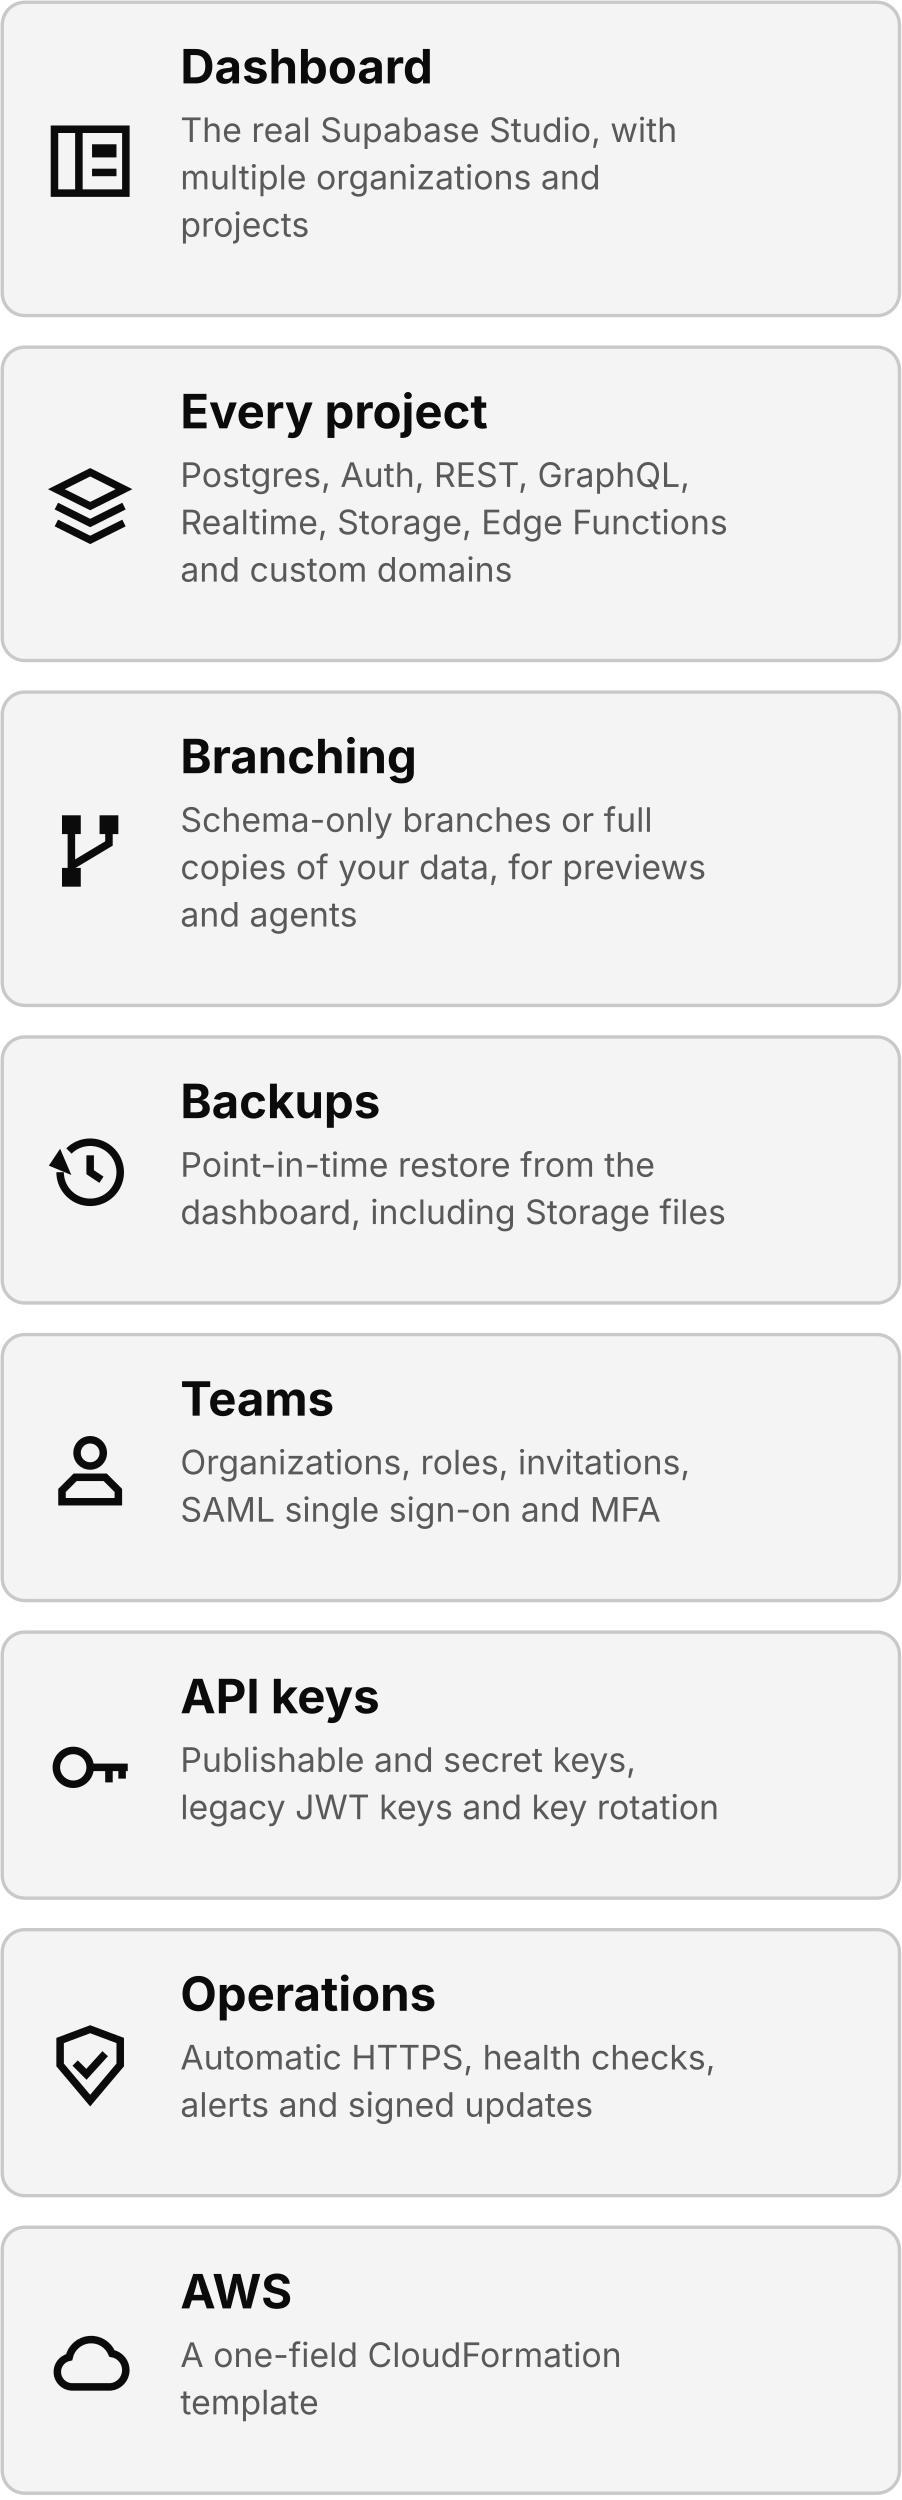
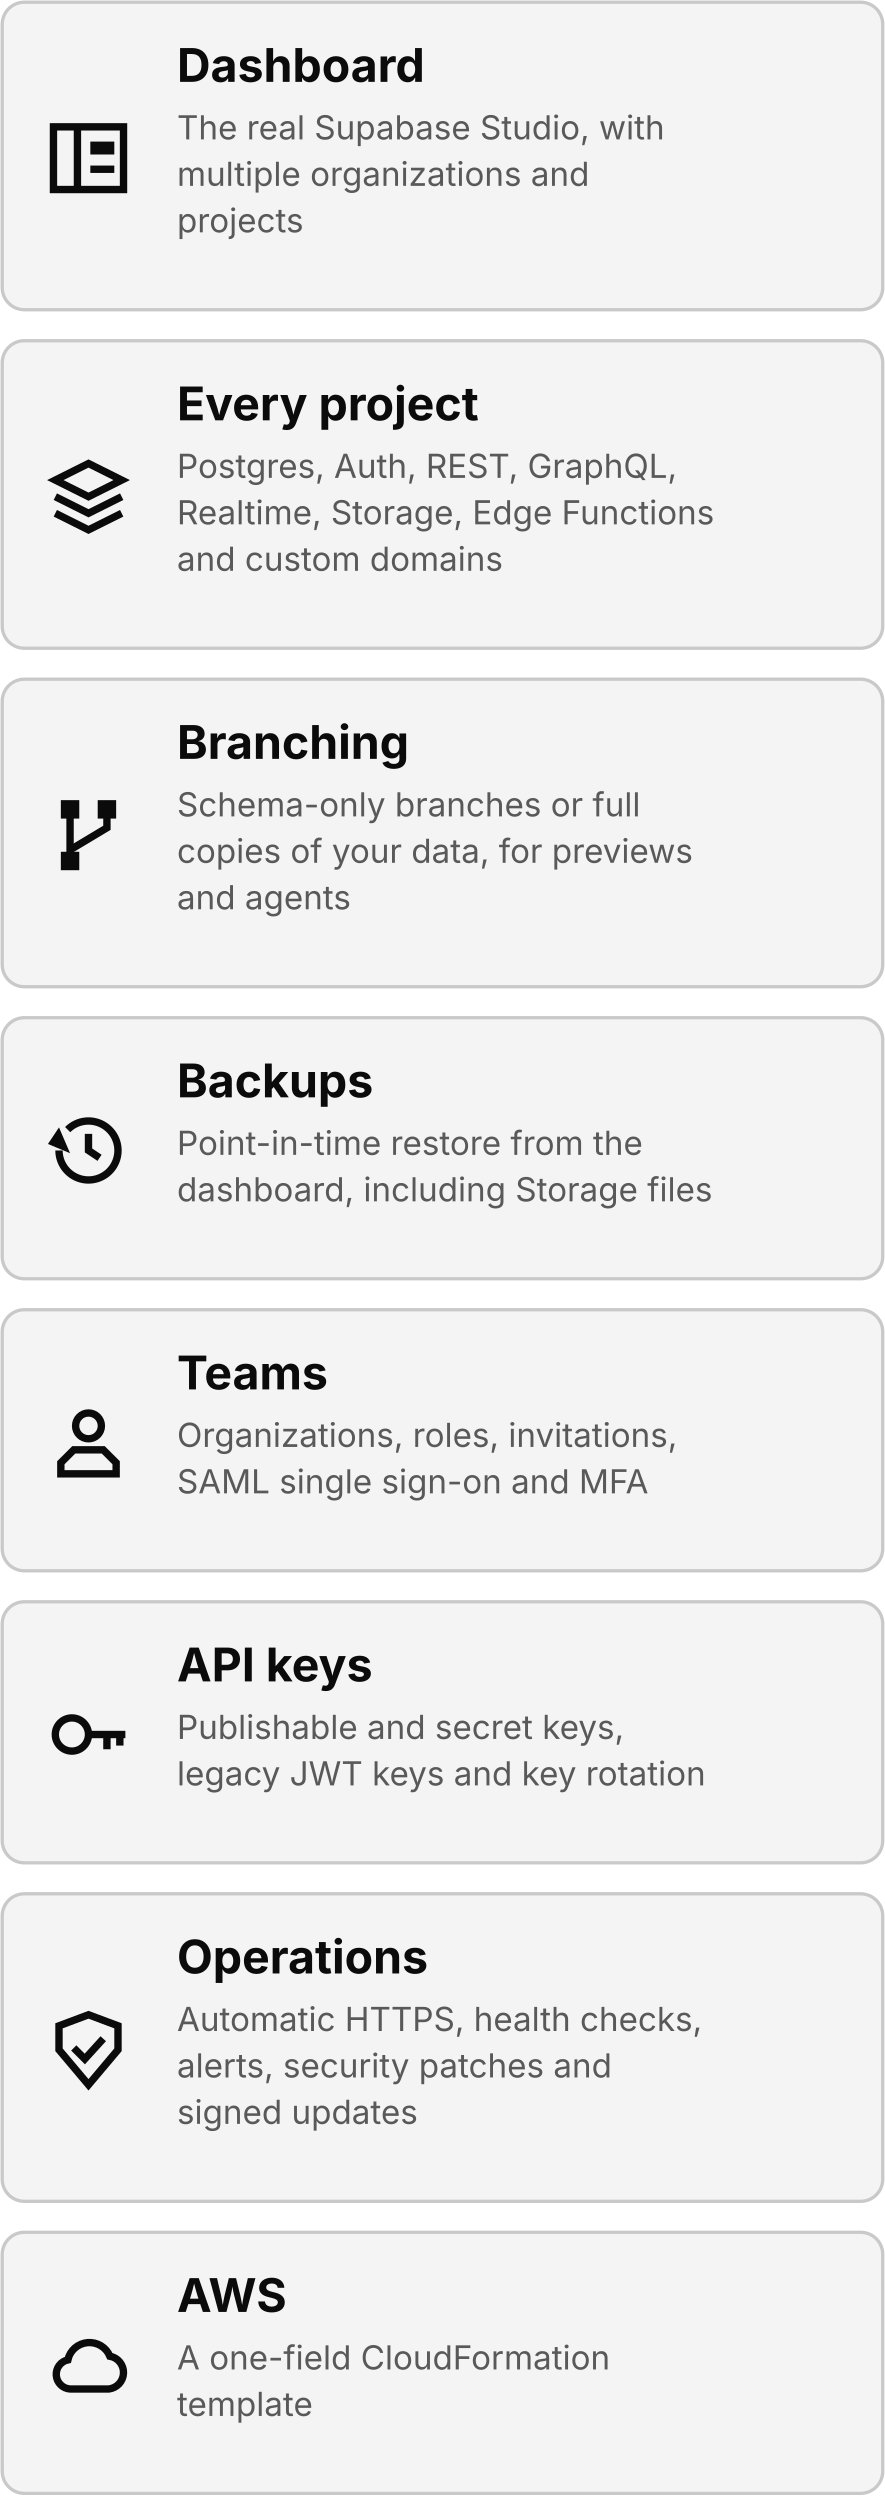
- <svg xmlns="http://www.w3.org/2000/svg" viewBox="0 0 400 1109" width="400" height="1109" role="img" aria-label="What is included (light, narrow)">
+ <svg xmlns="http://www.w3.org/2000/svg" viewBox="0 0 400 1130" width="400" height="1130" role="img" aria-label="What is included (light, narrow)">
  <rect x="1" y="1" width="398" height="139" rx="10" fill="#f4f4f4" stroke="#c9c9c9" stroke-width="1.5" />
  <g transform="translate(20 51.5) scale(0.8333)" fill="none" stroke="#0b0b0b" stroke-width="4" stroke-linejoin="miter" stroke-linecap="butt">
    <rect x="5" y="7" width="38" height="34" />
    <path d="M18 7V41" />
    <path stroke="none" fill="#0b0b0b" d="M25 15h13v7H25z" />
    <path d="M25 30h13" />
  </g>
  <text x="80" y="37" font-family="-apple-system, BlinkMacSystemFont, 'Segoe UI', Inter, Helvetica, Arial, sans-serif" font-size="21" font-weight="700" fill="#0b0b0b" text-anchor="start">Dashboard</text>
  <text x="80" y="63" font-family="-apple-system, BlinkMacSystemFont, 'Segoe UI', Inter, Helvetica, Arial, sans-serif" font-size="15" font-weight="400" fill="#595959" text-anchor="start">The real Supabase Studio, with</text>
  <text x="80" y="84" font-family="-apple-system, BlinkMacSystemFont, 'Segoe UI', Inter, Helvetica, Arial, sans-serif" font-size="15" font-weight="400" fill="#595959" text-anchor="start">multiple organizations and</text>
  <text x="80" y="105" font-family="-apple-system, BlinkMacSystemFont, 'Segoe UI', Inter, Helvetica, Arial, sans-serif" font-size="15" font-weight="400" fill="#595959" text-anchor="start">projects</text>
  <rect x="1" y="154" width="398" height="139" rx="10" fill="#f4f4f4" stroke="#c9c9c9" stroke-width="1.5" />
  <g transform="translate(20 204.5) scale(0.8333)" fill="none" stroke="#0b0b0b" stroke-width="4" stroke-linejoin="miter" stroke-linecap="butt">
    <path d="M24 6L42 15L24 24L6 15Z" />
    <path d="M6 24L24 33L42 24" />
    <path d="M6 33L24 42L42 33" />
  </g>
  <text x="80" y="190" font-family="-apple-system, BlinkMacSystemFont, 'Segoe UI', Inter, Helvetica, Arial, sans-serif" font-size="21" font-weight="700" fill="#0b0b0b" text-anchor="start">Every project</text>
  <text x="80" y="216" font-family="-apple-system, BlinkMacSystemFont, 'Segoe UI', Inter, Helvetica, Arial, sans-serif" font-size="15" font-weight="400" fill="#595959" text-anchor="start">Postgres, Auth, REST, GraphQL,</text>
  <text x="80" y="237" font-family="-apple-system, BlinkMacSystemFont, 'Segoe UI', Inter, Helvetica, Arial, sans-serif" font-size="15" font-weight="400" fill="#595959" text-anchor="start">Realtime, Storage, Edge Functions</text>
  <text x="80" y="258" font-family="-apple-system, BlinkMacSystemFont, 'Segoe UI', Inter, Helvetica, Arial, sans-serif" font-size="15" font-weight="400" fill="#595959" text-anchor="start">and custom domains</text>
  <rect x="1" y="307" width="398" height="139" rx="10" fill="#f4f4f4" stroke="#c9c9c9" stroke-width="1.5" />
  <g transform="translate(20 357.5) scale(0.8333)" fill="none" stroke="#0b0b0b" stroke-width="4" stroke-linejoin="miter" stroke-linecap="butt">
    <path d="M14 10V38" />
    <path d="M34 10V20L14 32" />
    <path stroke="none" fill="#0b0b0b" d="M9 5h10v10H9zM29 5h10v10H29zM9 33h10v10H9z" />
  </g>
  <text x="80" y="343" font-family="-apple-system, BlinkMacSystemFont, 'Segoe UI', Inter, Helvetica, Arial, sans-serif" font-size="21" font-weight="700" fill="#0b0b0b" text-anchor="start">Branching</text>
  <text x="80" y="369" font-family="-apple-system, BlinkMacSystemFont, 'Segoe UI', Inter, Helvetica, Arial, sans-serif" font-size="15" font-weight="400" fill="#595959" text-anchor="start">Schema-only branches or full</text>
  <text x="80" y="390" font-family="-apple-system, BlinkMacSystemFont, 'Segoe UI', Inter, Helvetica, Arial, sans-serif" font-size="15" font-weight="400" fill="#595959" text-anchor="start">copies of your data, for previews</text>
  <text x="80" y="411" font-family="-apple-system, BlinkMacSystemFont, 'Segoe UI', Inter, Helvetica, Arial, sans-serif" font-size="15" font-weight="400" fill="#595959" text-anchor="start">and agents</text>
  <rect x="1" y="460" width="398" height="118" rx="10" fill="#f4f4f4" stroke="#c9c9c9" stroke-width="1.5" />
  <g transform="translate(20 500) scale(0.8333)" fill="none" stroke="#0b0b0b" stroke-width="4" stroke-linejoin="miter" stroke-linecap="butt">
    <path d="M12.7 12.7A16 16 0 1 1 8 24" />
    <path d="M24 15V24L30 28" />
    <path stroke="none" fill="#0b0b0b" d="M2 20.5L14 25.5L8 11.5Z" />
  </g>
  <text x="80" y="496" font-family="-apple-system, BlinkMacSystemFont, 'Segoe UI', Inter, Helvetica, Arial, sans-serif" font-size="21" font-weight="700" fill="#0b0b0b" text-anchor="start">Backups</text>
  <text x="80" y="522" font-family="-apple-system, BlinkMacSystemFont, 'Segoe UI', Inter, Helvetica, Arial, sans-serif" font-size="15" font-weight="400" fill="#595959" text-anchor="start">Point-in-time restore from the</text>
  <text x="80" y="543" font-family="-apple-system, BlinkMacSystemFont, 'Segoe UI', Inter, Helvetica, Arial, sans-serif" font-size="15" font-weight="400" fill="#595959" text-anchor="start">dashboard, including Storage files</text>
  <rect x="1" y="592" width="398" height="118" rx="10" fill="#f4f4f4" stroke="#c9c9c9" stroke-width="1.5" />
  <g transform="translate(20 632) scale(0.8333)" fill="none" stroke="#0b0b0b" stroke-width="4" stroke-linejoin="miter" stroke-linecap="butt">
    <circle cx="24" cy="15" r="7" />
    <path d="M9 41V35L16 28H32L39 35V41Z" />
  </g>
  <text x="80" y="628" font-family="-apple-system, BlinkMacSystemFont, 'Segoe UI', Inter, Helvetica, Arial, sans-serif" font-size="21" font-weight="700" fill="#0b0b0b" text-anchor="start">Teams</text>
  <text x="80" y="654" font-family="-apple-system, BlinkMacSystemFont, 'Segoe UI', Inter, Helvetica, Arial, sans-serif" font-size="15" font-weight="400" fill="#595959" text-anchor="start">Organizations, roles, invitations,</text>
  <text x="80" y="675" font-family="-apple-system, BlinkMacSystemFont, 'Segoe UI', Inter, Helvetica, Arial, sans-serif" font-size="15" font-weight="400" fill="#595959" text-anchor="start">SAML single sign-on and MFA</text>
  <rect x="1" y="724" width="398" height="118" rx="10" fill="#f4f4f4" stroke="#c9c9c9" stroke-width="1.5" />
  <g transform="translate(20 764) scale(0.8333)" fill="none" stroke="#0b0b0b" stroke-width="4" stroke-linejoin="miter" stroke-linecap="butt">
    <circle cx="15" cy="24" r="9" />
    <path d="M24 24H44" />
    <path d="M34 24V32M41 24V30" />
  </g>
  <text x="80" y="760" font-family="-apple-system, BlinkMacSystemFont, 'Segoe UI', Inter, Helvetica, Arial, sans-serif" font-size="21" font-weight="700" fill="#0b0b0b" text-anchor="start">API keys</text>
  <text x="80" y="786" font-family="-apple-system, BlinkMacSystemFont, 'Segoe UI', Inter, Helvetica, Arial, sans-serif" font-size="15" font-weight="400" fill="#595959" text-anchor="start">Publishable and secret keys,</text>
  <text x="80" y="807" font-family="-apple-system, BlinkMacSystemFont, 'Segoe UI', Inter, Helvetica, Arial, sans-serif" font-size="15" font-weight="400" fill="#595959" text-anchor="start">legacy JWT keys and key rotation</text>
-   <rect x="1" y="856" width="398" height="118" rx="10" fill="#f4f4f4" stroke="#c9c9c9" stroke-width="1.5" />
-   <g transform="translate(20 896) scale(0.8333)" fill="none" stroke="#0b0b0b" stroke-width="4" stroke-linejoin="miter" stroke-linecap="butt">
+   <rect x="1" y="856" width="398" height="139" rx="10" fill="#f4f4f4" stroke="#c9c9c9" stroke-width="1.5" />
+   <g transform="translate(20 906.5) scale(0.8333)" fill="none" stroke="#0b0b0b" stroke-width="4" stroke-linejoin="miter" stroke-linecap="butt">
    <path d="M24 5L40 11V24L24 43L8 24V11Z" />
    <path d="M16 23L22 29L32 18" />
  </g>
  <text x="80" y="892" font-family="-apple-system, BlinkMacSystemFont, 'Segoe UI', Inter, Helvetica, Arial, sans-serif" font-size="21" font-weight="700" fill="#0b0b0b" text-anchor="start">Operations</text>
  <text x="80" y="918" font-family="-apple-system, BlinkMacSystemFont, 'Segoe UI', Inter, Helvetica, Arial, sans-serif" font-size="15" font-weight="400" fill="#595959" text-anchor="start">Automatic HTTPS, health checks,</text>
-   <text x="80" y="939" font-family="-apple-system, BlinkMacSystemFont, 'Segoe UI', Inter, Helvetica, Arial, sans-serif" font-size="15" font-weight="400" fill="#595959" text-anchor="start">alerts and signed updates</text>
-   <rect x="1" y="988" width="398" height="118" rx="10" fill="#f4f4f4" stroke="#c9c9c9" stroke-width="1.5" />
-   <g transform="translate(20 1028) scale(0.8333)" fill="none" stroke="#0b0b0b" stroke-width="4" stroke-linejoin="miter" stroke-linecap="butt">
+   <text x="80" y="939" font-family="-apple-system, BlinkMacSystemFont, 'Segoe UI', Inter, Helvetica, Arial, sans-serif" font-size="15" font-weight="400" fill="#595959" text-anchor="start">alerts, security patches and</text>
+   <text x="80" y="960" font-family="-apple-system, BlinkMacSystemFont, 'Segoe UI', Inter, Helvetica, Arial, sans-serif" font-size="15" font-weight="400" fill="#595959" text-anchor="start">signed updates</text>
+   <rect x="1" y="1009" width="398" height="118" rx="10" fill="#f4f4f4" stroke="#c9c9c9" stroke-width="1.5" />
+   <g transform="translate(20 1049) scale(0.8333)" fill="none" stroke="#0b0b0b" stroke-width="4" stroke-linejoin="miter" stroke-linecap="butt">
    <path d="M14 37A8 8 0 0 1 12.8 21.2A12 12 0 0 1 35.6 19.2A9 9 0 0 1 35 37Z" />
  </g>
-   <text x="80" y="1024" font-family="-apple-system, BlinkMacSystemFont, 'Segoe UI', Inter, Helvetica, Arial, sans-serif" font-size="21" font-weight="700" fill="#0b0b0b" text-anchor="start">AWS</text>
-   <text x="80" y="1050" font-family="-apple-system, BlinkMacSystemFont, 'Segoe UI', Inter, Helvetica, Arial, sans-serif" font-size="15" font-weight="400" fill="#595959" text-anchor="start">A one-field CloudFormation</text>
-   <text x="80" y="1071" font-family="-apple-system, BlinkMacSystemFont, 'Segoe UI', Inter, Helvetica, Arial, sans-serif" font-size="15" font-weight="400" fill="#595959" text-anchor="start">template</text>
+   <text x="80" y="1045" font-family="-apple-system, BlinkMacSystemFont, 'Segoe UI', Inter, Helvetica, Arial, sans-serif" font-size="21" font-weight="700" fill="#0b0b0b" text-anchor="start">AWS</text>
+   <text x="80" y="1071" font-family="-apple-system, BlinkMacSystemFont, 'Segoe UI', Inter, Helvetica, Arial, sans-serif" font-size="15" font-weight="400" fill="#595959" text-anchor="start">A one-field CloudFormation</text>
+   <text x="80" y="1092" font-family="-apple-system, BlinkMacSystemFont, 'Segoe UI', Inter, Helvetica, Arial, sans-serif" font-size="15" font-weight="400" fill="#595959" text-anchor="start">template</text>
</svg>
